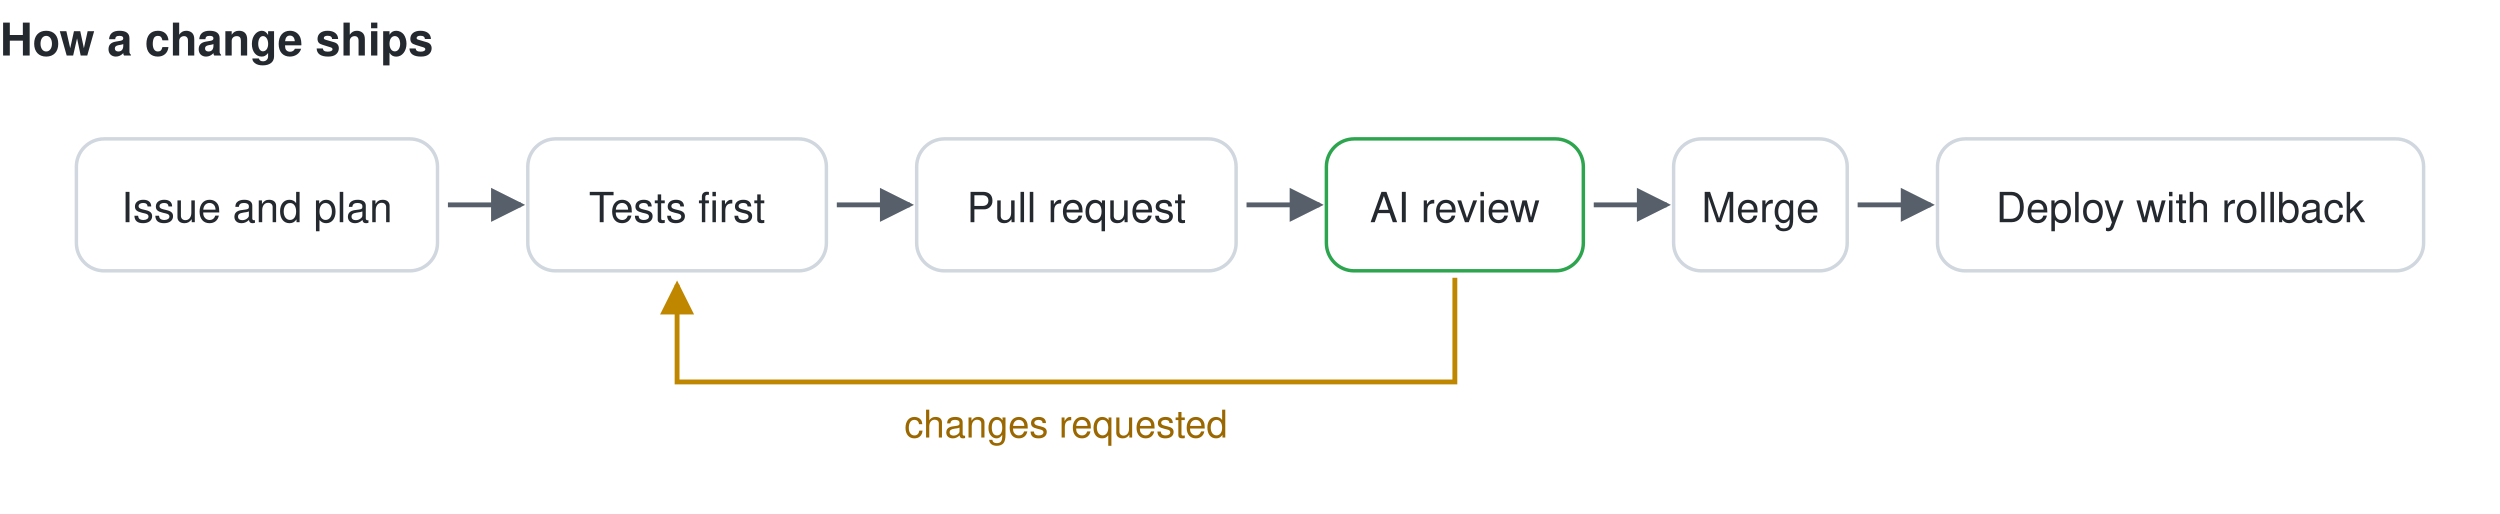
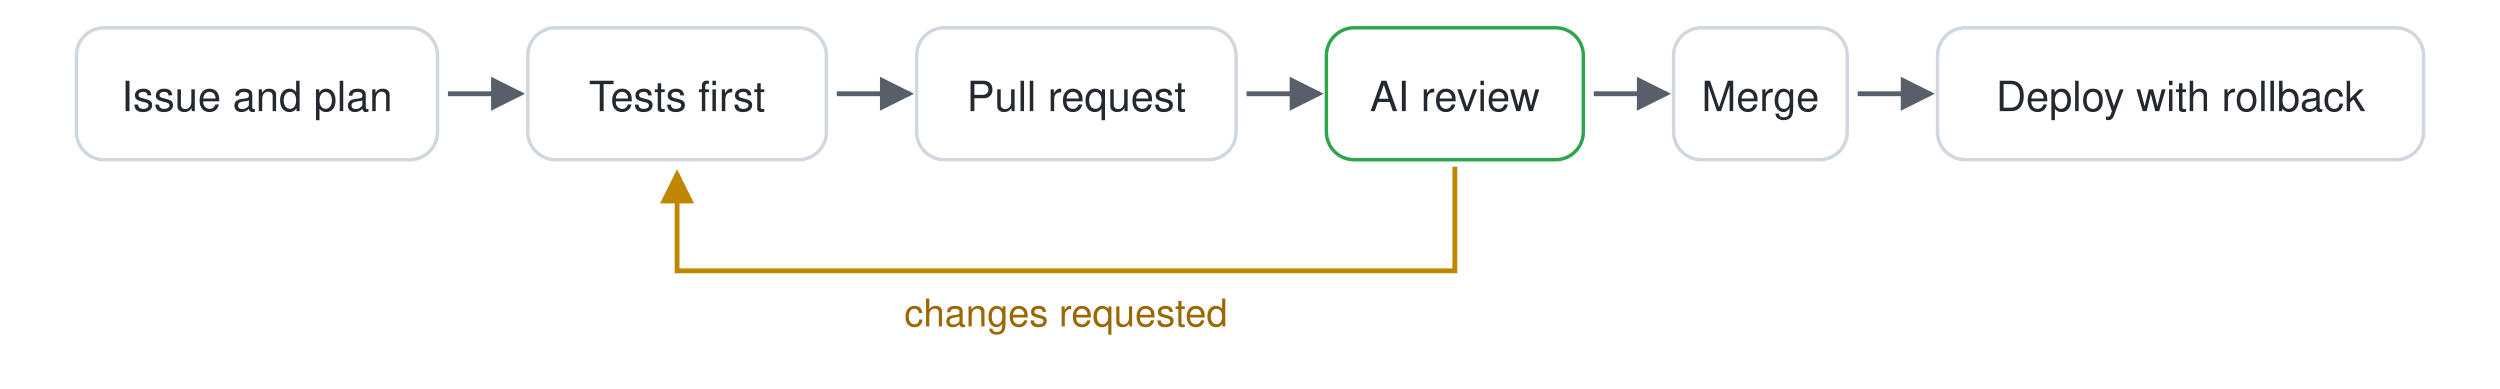
- <svg xmlns="http://www.w3.org/2000/svg" width="720" height="148" viewBox="0 0 720 148" role="img" aria-label="How a change ships">
+ <svg xmlns="http://www.w3.org/2000/svg" width="720" height="112" viewBox="0 0 720 112" role="img" aria-label="How a change ships">
  <style>text{font:12px -apple-system,Segoe UI,Helvetica,Arial,sans-serif;fill:#24292f}.t{font-size:13px;font-weight:600}.s{fill:#57606a;font-size:11px}.box{fill:none;stroke:#d0d7de}.key{stroke:#2da44e}.ar{fill:none;stroke:#57606a;stroke-width:1.4}.hd{fill:#57606a}.loop{fill:none;stroke:#bf8700;stroke-width:1.4}.lh{fill:#bf8700}.ll{fill:#9a6700;font-size:11px}@media (prefers-color-scheme:dark){text{fill:#e6edf3}.s{fill:#8b949e}.box{stroke:#30363d}.key{stroke:#3fb950}.ar{stroke:#8b949e}.hd{fill:#8b949e}.loop{stroke:#d29922}.lh{fill:#d29922}.ll{fill:#d29922}}</style>
  <defs>
    <marker id="a" viewBox="0 0 8 8" refX="7" refY="4" markerWidth="7" markerHeight="7" orient="auto">
      <path class="hd" d="M0 0L8 4L0 8z" />
    </marker>
    <marker id="b" viewBox="0 0 8 8" refX="7" refY="4" markerWidth="7" markerHeight="7" orient="auto">
      <path class="lh" d="M0 0L8 4L0 8z" />
    </marker>
  </defs>
-   <text class="t" x="0" y="16">How a change ships</text>
-   <g data-stage="plan" transform="translate(22.0,40)">
+   <g data-stage="plan" transform="translate(22.0,8)">
    <rect class="box" width="104.0" height="38" rx="8" />
    <text x="52.0" y="24" text-anchor="middle">Issue and plan</text>
  </g>
-   <path class="ar" d="M129.0 59 H150.0" marker-end="url(#a)" />
-   <g data-stage="tests" transform="translate(152.0,40)">
+   <path class="ar" d="M129.0 27 H150.0" marker-end="url(#a)" />
+   <g data-stage="tests" transform="translate(152.0,8)">
    <rect class="box" width="86.0" height="38" rx="8" />
    <text x="43.0" y="24" text-anchor="middle">Tests first</text>
  </g>
-   <path class="ar" d="M241.0 59 H262.0" marker-end="url(#a)" />
-   <g data-stage="pr" transform="translate(264.0,40)">
+   <path class="ar" d="M241.0 27 H262.0" marker-end="url(#a)" />
+   <g data-stage="pr" transform="translate(264.0,8)">
    <rect class="box" width="92.0" height="38" rx="8" />
    <text x="46.0" y="24" text-anchor="middle">Pull request</text>
  </g>
-   <path class="ar" d="M359.0 59 H380.0" marker-end="url(#a)" />
-   <g data-stage="review" transform="translate(382.0,40)">
+   <path class="ar" d="M359.0 27 H380.0" marker-end="url(#a)" />
+   <g data-stage="review" transform="translate(382.0,8)">
    <rect class="box key" width="74.0" height="38" rx="8" />
    <text x="37.0" y="24" text-anchor="middle">AI review</text>
  </g>
-   <path class="ar" d="M459.0 59 H480.0" marker-end="url(#a)" />
-   <g data-stage="merge" transform="translate(482.0,40)">
+   <path class="ar" d="M459.0 27 H480.0" marker-end="url(#a)" />
+   <g data-stage="merge" transform="translate(482.0,8)">
    <rect class="box" width="50.0" height="38" rx="8" />
    <text x="25.0" y="24" text-anchor="middle">Merge</text>
  </g>
-   <path class="ar" d="M535.0 59 H556.0" marker-end="url(#a)" />
-   <g data-stage="deploy" transform="translate(558.0,40)">
+   <path class="ar" d="M535.0 27 H556.0" marker-end="url(#a)" />
+   <g data-stage="deploy" transform="translate(558.0,8)">
    <rect class="box" width="140.0" height="38" rx="8" />
    <text x="70.0" y="24" text-anchor="middle">Deploy with rollback</text>
  </g>
  <g data-loop="changes">
-     <path class="loop" d="M419.0 80 V110 H195.0 V82" marker-end="url(#b)" />
-     <text class="ll" x="307.0" y="126" text-anchor="middle">changes requested</text>
+     <path class="loop" d="M419.0 48 V78 H195.0 V50" marker-end="url(#b)" />
+     <text class="ll" x="307.0" y="94" text-anchor="middle">changes requested</text>
  </g>
</svg>
